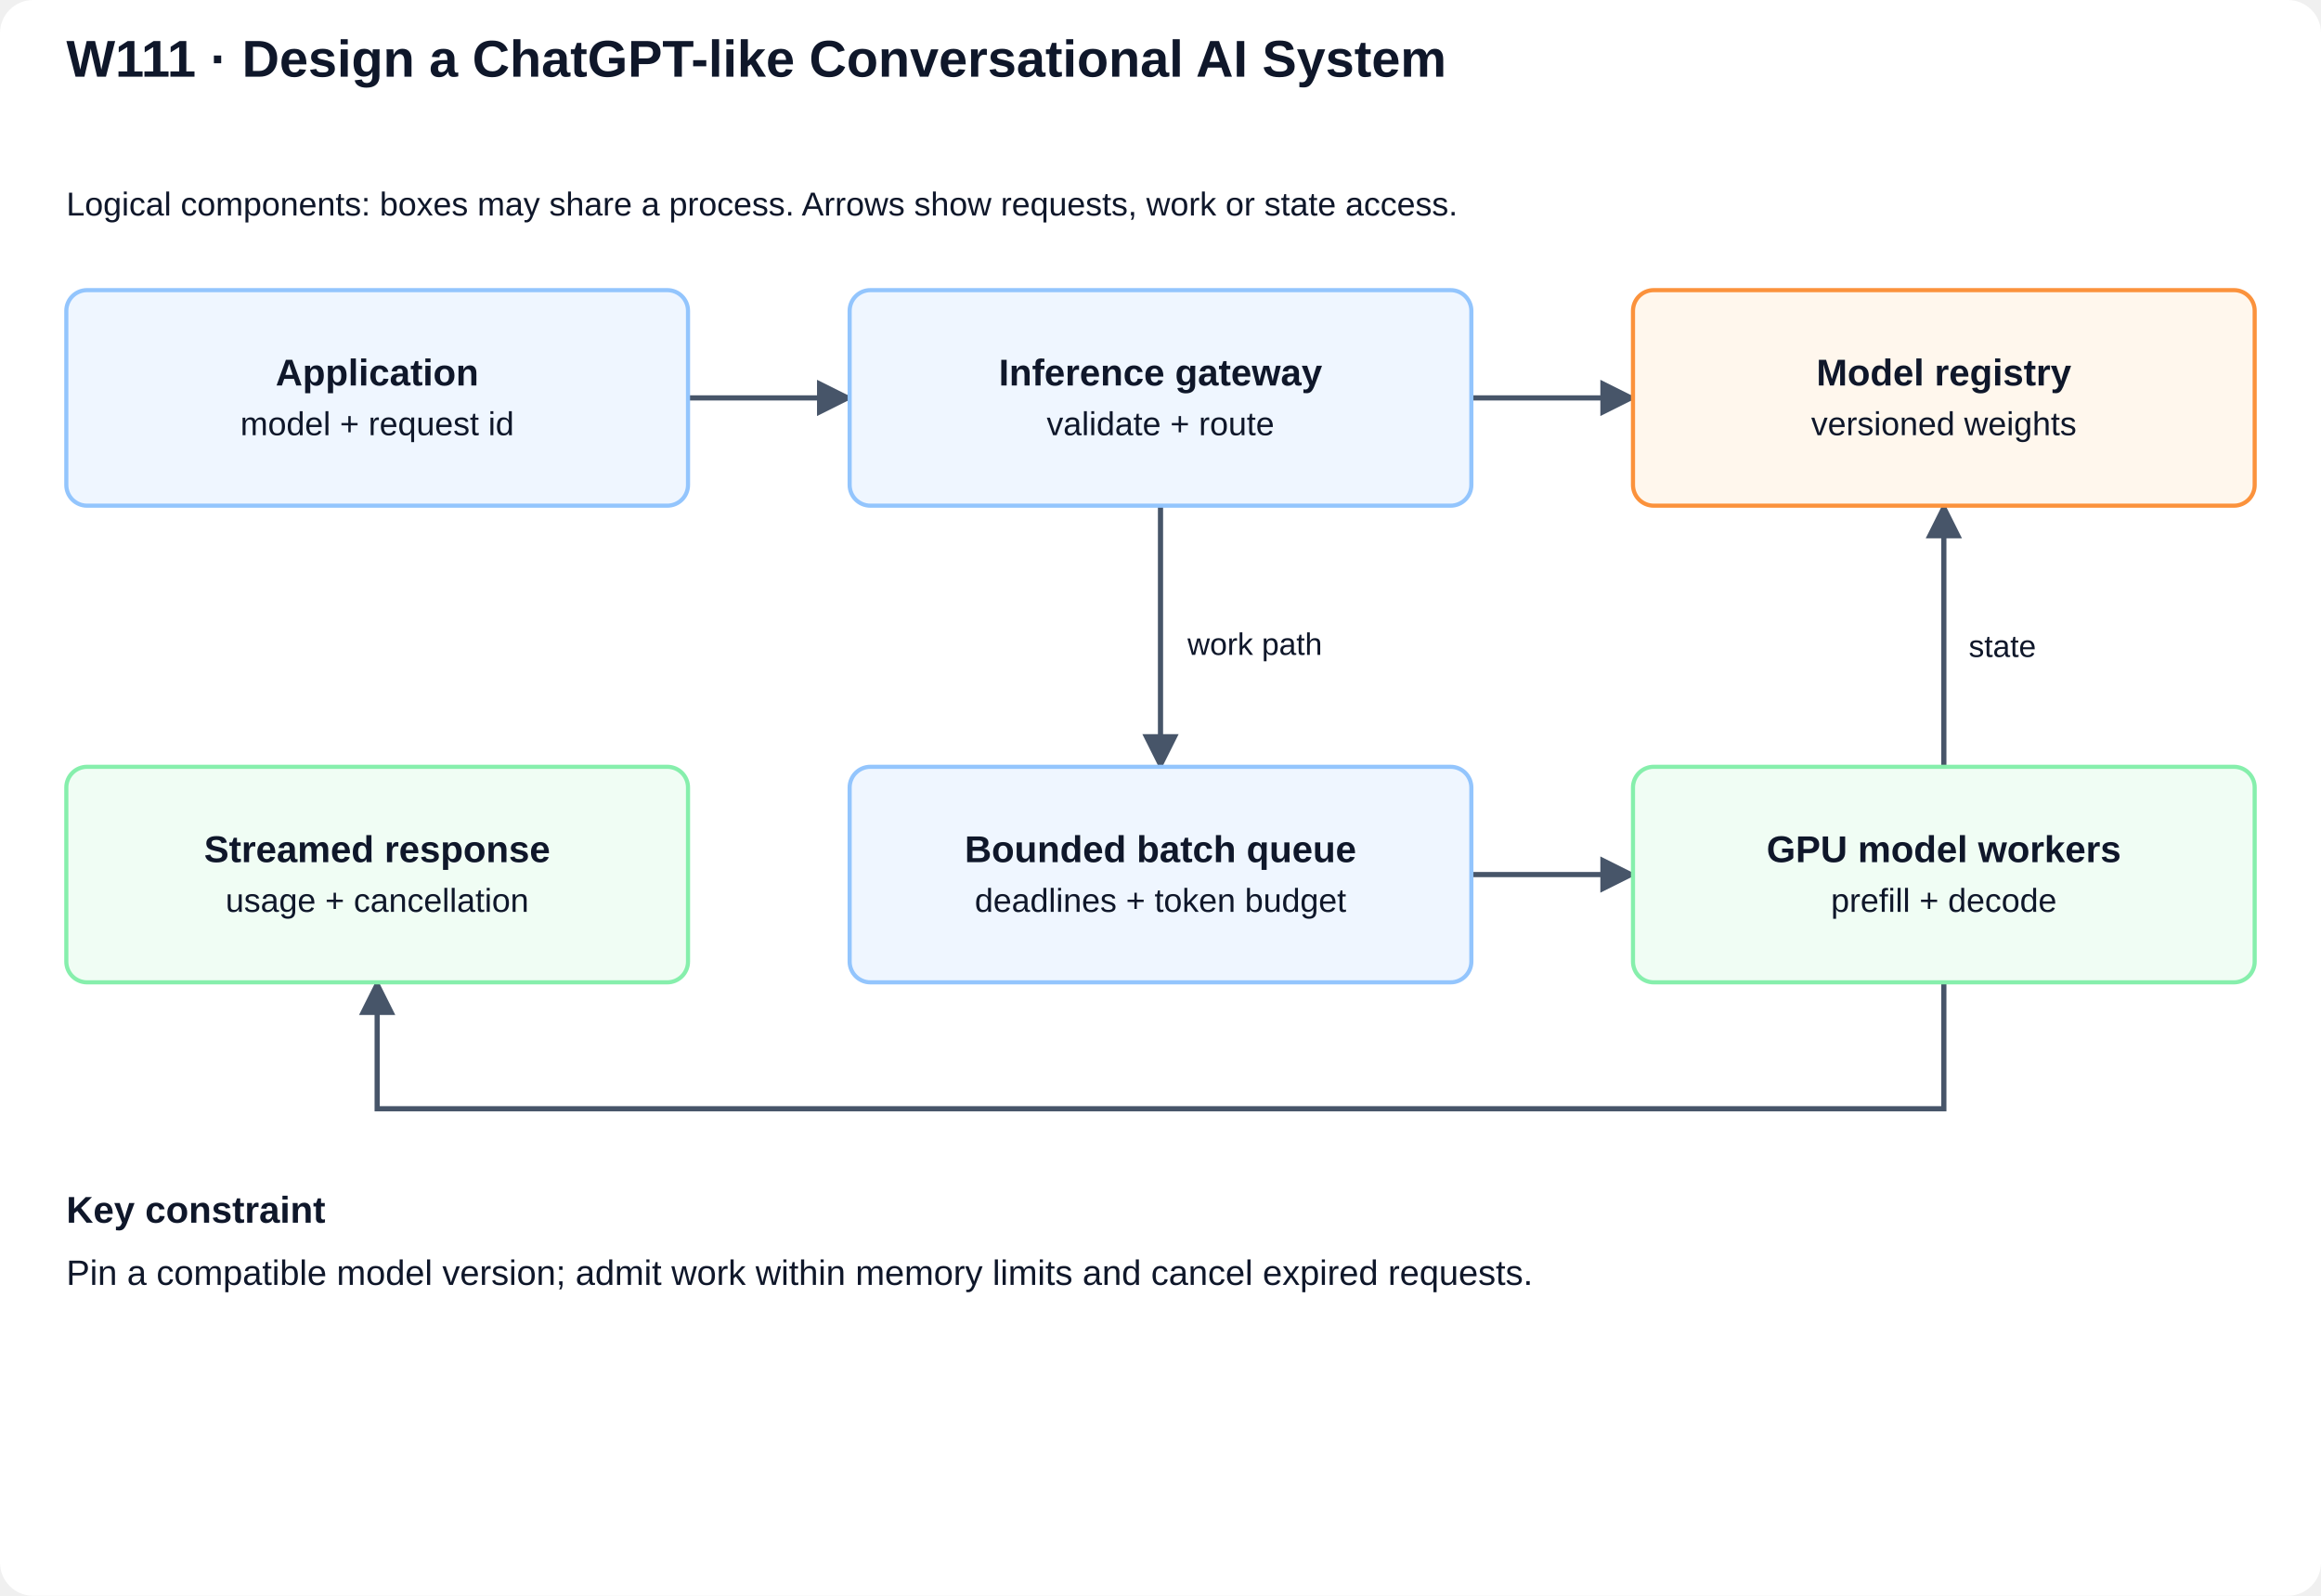
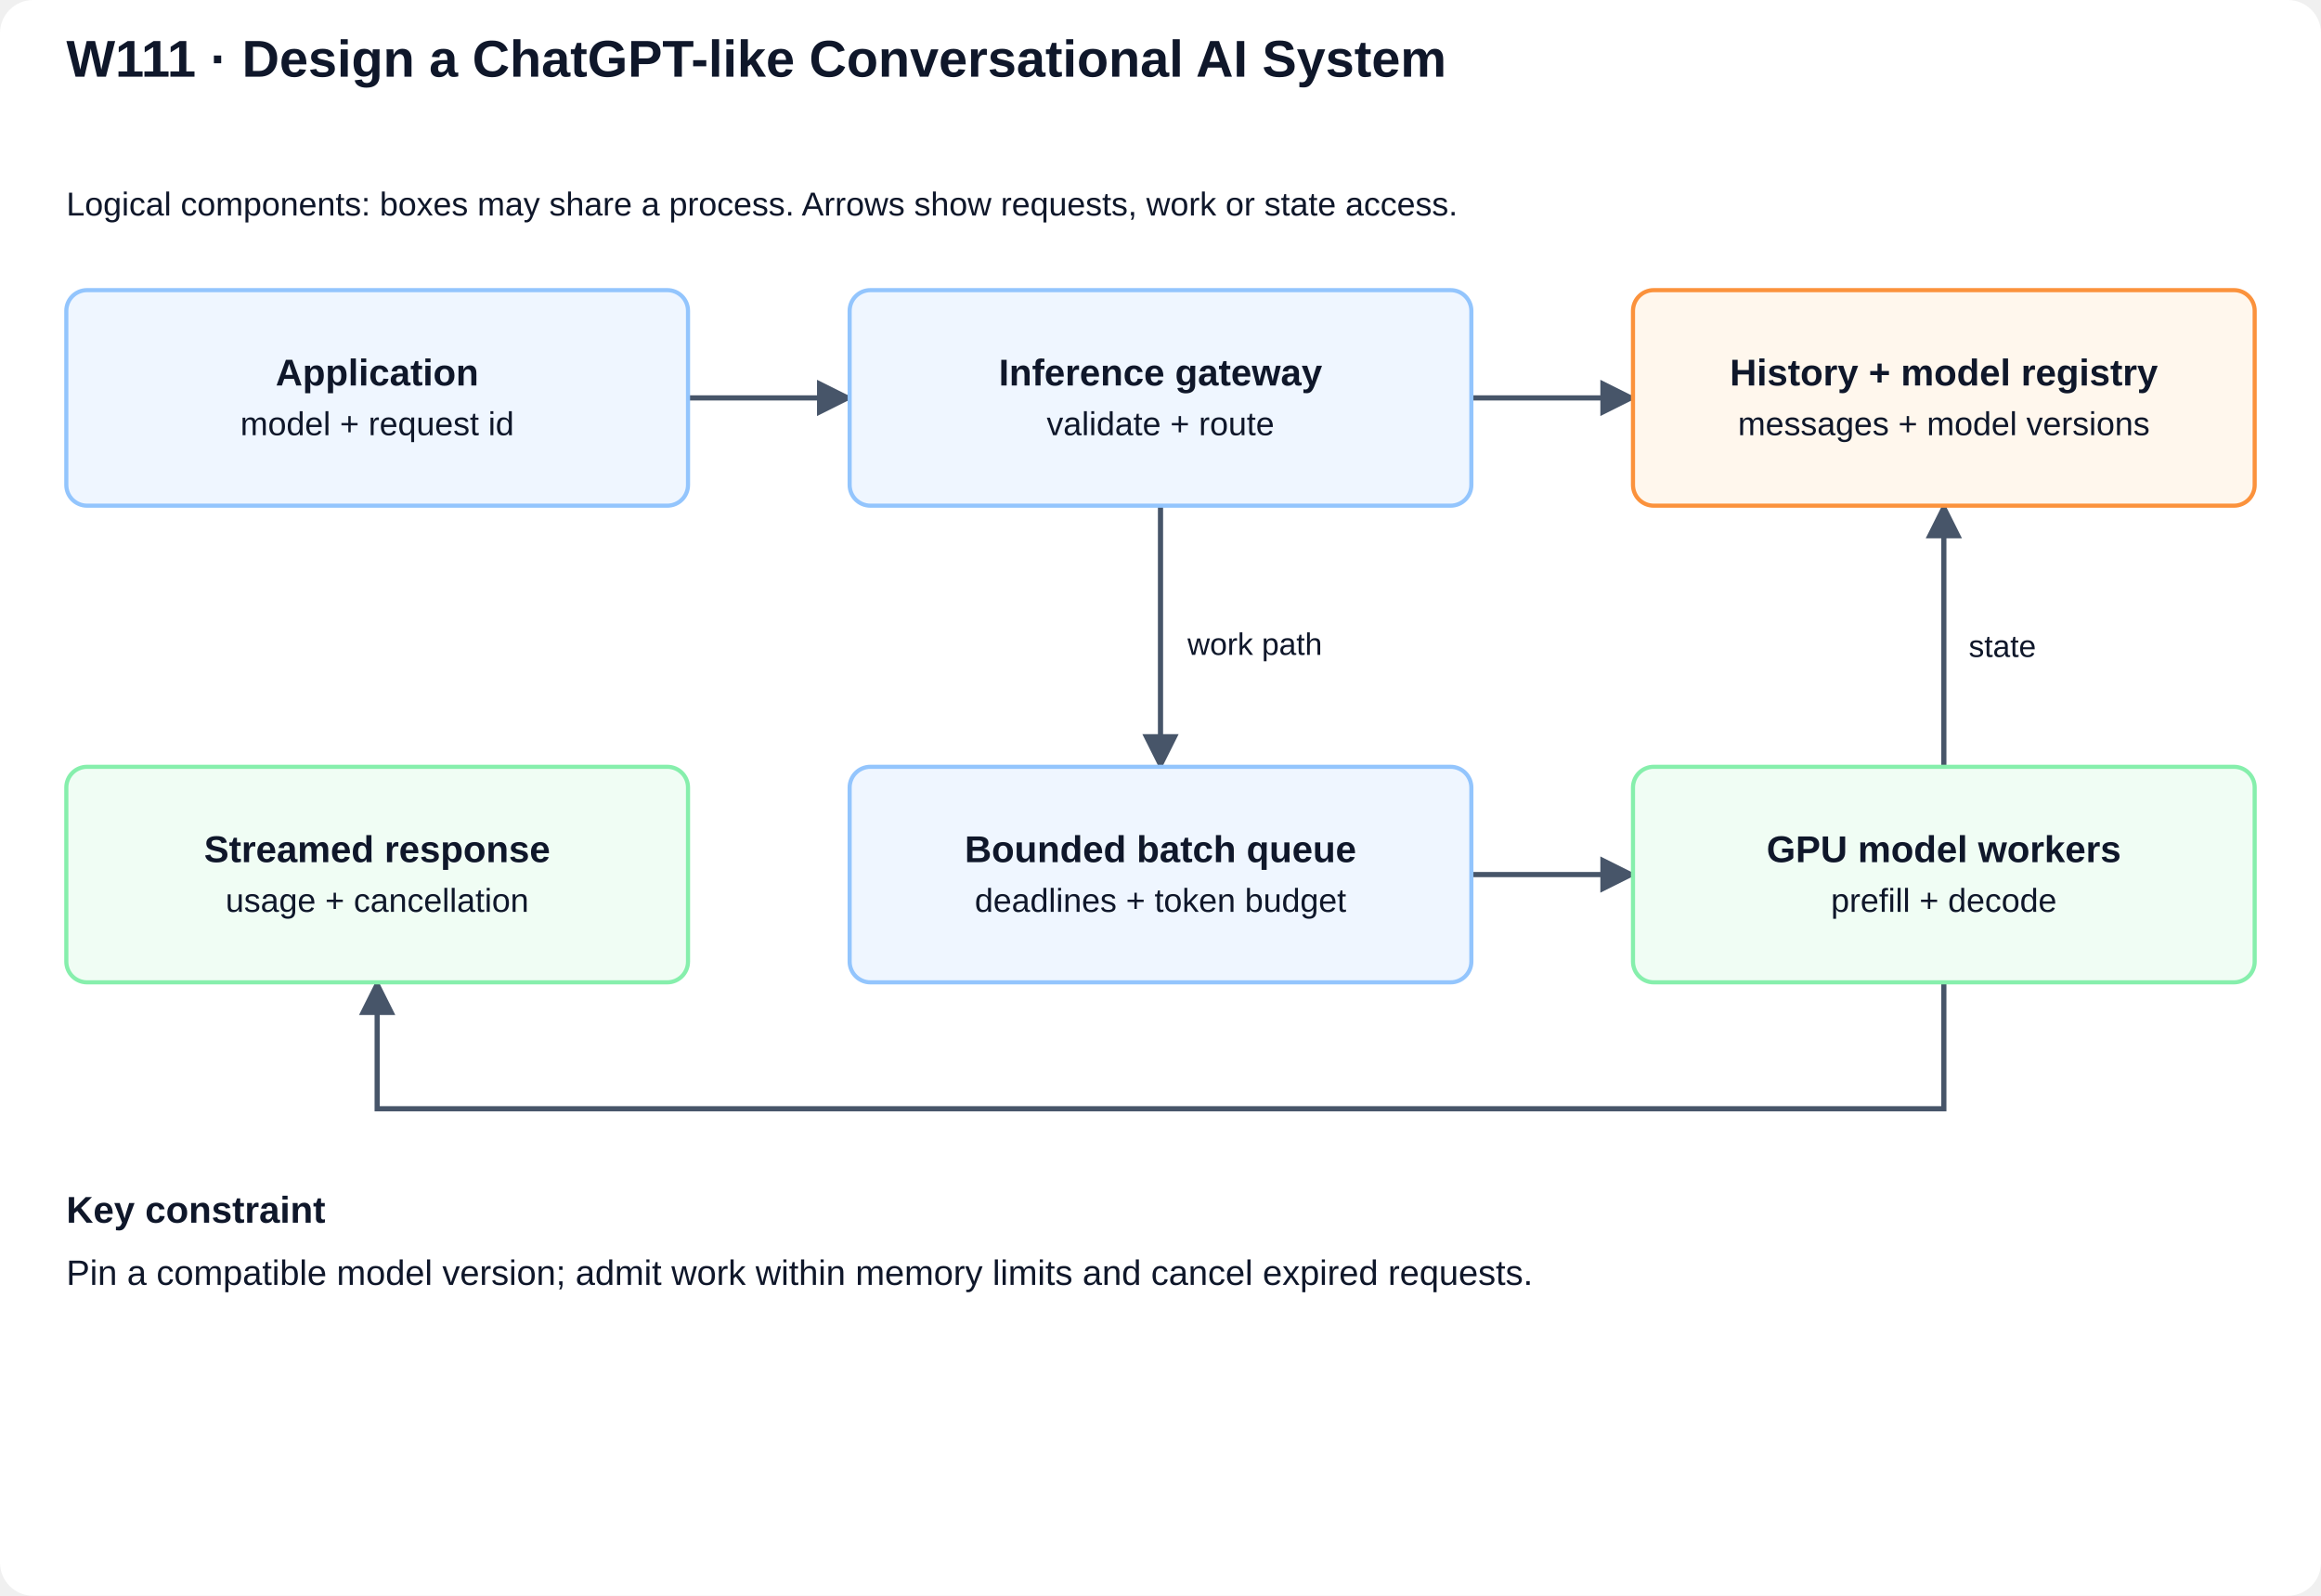
<svg xmlns="http://www.w3.org/2000/svg" width="1120" height="770" viewBox="0 0 1120 770" role="img" aria-labelledby="title desc">
  <defs>
    <marker id="arrow" viewBox="0 0 10 10" refX="9" refY="5" markerWidth="7" markerHeight="7" orient="auto-start-reverse">
      <path d="M0 0 L10 5 L0 10Z" fill="#475569" />
    </marker>
  </defs>
  <rect width="1120" height="770" rx="16" fill="white" />
  <g font-family="Arial, Helvetica, sans-serif" fill="#0f172a">
    <text x="32" y="37" font-size="25" font-weight="700" text-anchor="start">W111 · Design a ChatGPT-like Conversational AI System</text>
    <text x="32" y="104" font-size="16" font-weight="400" text-anchor="start">Logical components: boxes may share a process. Arrows show requests, work or state access.</text>
    <polyline points="332,192 410,192" stroke="#475569" stroke-width="2.5" fill="none" marker-end="url(#arrow)" />
    <polyline points="710,192 788,192" stroke="#475569" stroke-width="2.5" fill="none" marker-end="url(#arrow)" />
    <polyline points="560,244 560,370" stroke="#475569" stroke-width="2.5" fill="none" marker-end="url(#arrow)" />
    <text x="573" y="316" font-size="15" font-weight="400" text-anchor="start">work path</text>
    <polyline points="710,422 788,422" stroke="#475569" stroke-width="2.5" fill="none" marker-end="url(#arrow)" />
    <polyline points="938,370 938,244" stroke="#475569" stroke-width="2.5" fill="none" marker-end="url(#arrow)" />
    <text x="950" y="317" font-size="15" font-weight="400" text-anchor="start">state</text>
    <polyline points="938,474 938,535 182,535 182,474" stroke="#475569" stroke-width="2.5" fill="none" marker-end="url(#arrow)" />
    <rect x="32" y="140" width="300" height="104" rx="10" fill="#eff6ff" stroke="#93c5fd" stroke-width="2" />
    <text x="182" y="186" font-size="18" font-weight="700" text-anchor="middle">Application</text>
    <text x="182" y="210" font-size="16" font-weight="400" text-anchor="middle">model + request id</text>
    <rect x="410" y="140" width="300" height="104" rx="10" fill="#eff6ff" stroke="#93c5fd" stroke-width="2" />
    <text x="560" y="186" font-size="18" font-weight="700" text-anchor="middle">Inference gateway</text>
    <text x="560" y="210" font-size="16" font-weight="400" text-anchor="middle">validate + route</text>
    <rect x="788" y="140" width="300" height="104" rx="10" fill="#fff7ed" stroke="#fb923c" stroke-width="2" />
-     <text x="938" y="186" font-size="18" font-weight="700" text-anchor="middle">Model registry</text>
-     <text x="938" y="210" font-size="16" font-weight="400" text-anchor="middle">versioned weights</text>
+     <text x="938" y="186" font-size="18" font-weight="700" text-anchor="middle">History + model registry</text>
+     <text x="938" y="210" font-size="16" font-weight="400" text-anchor="middle">messages + model versions</text>
    <rect x="410" y="370" width="300" height="104" rx="10" fill="#eff6ff" stroke="#93c5fd" stroke-width="2" />
    <text x="560" y="416" font-size="18" font-weight="700" text-anchor="middle">Bounded batch queue</text>
    <text x="560" y="440" font-size="16" font-weight="400" text-anchor="middle">deadlines + token budget</text>
    <rect x="788" y="370" width="300" height="104" rx="10" fill="#f0fdf4" stroke="#86efac" stroke-width="2" />
    <text x="938" y="416" font-size="18" font-weight="700" text-anchor="middle">GPU model workers</text>
    <text x="938" y="440" font-size="16" font-weight="400" text-anchor="middle">prefill + decode</text>
    <rect x="32" y="370" width="300" height="104" rx="10" fill="#f0fdf4" stroke="#86efac" stroke-width="2" />
    <text x="182" y="416" font-size="18" font-weight="700" text-anchor="middle">Streamed response</text>
    <text x="182" y="440" font-size="16" font-weight="400" text-anchor="middle">usage + cancellation</text>
    <text x="32" y="590" font-size="18" font-weight="700" text-anchor="start">Key constraint</text>
    <text x="32" y="620" font-size="17" font-weight="400" text-anchor="start">Pin a compatible model version; admit work within memory limits and cancel expired requests.</text>
  </g>
</svg>
